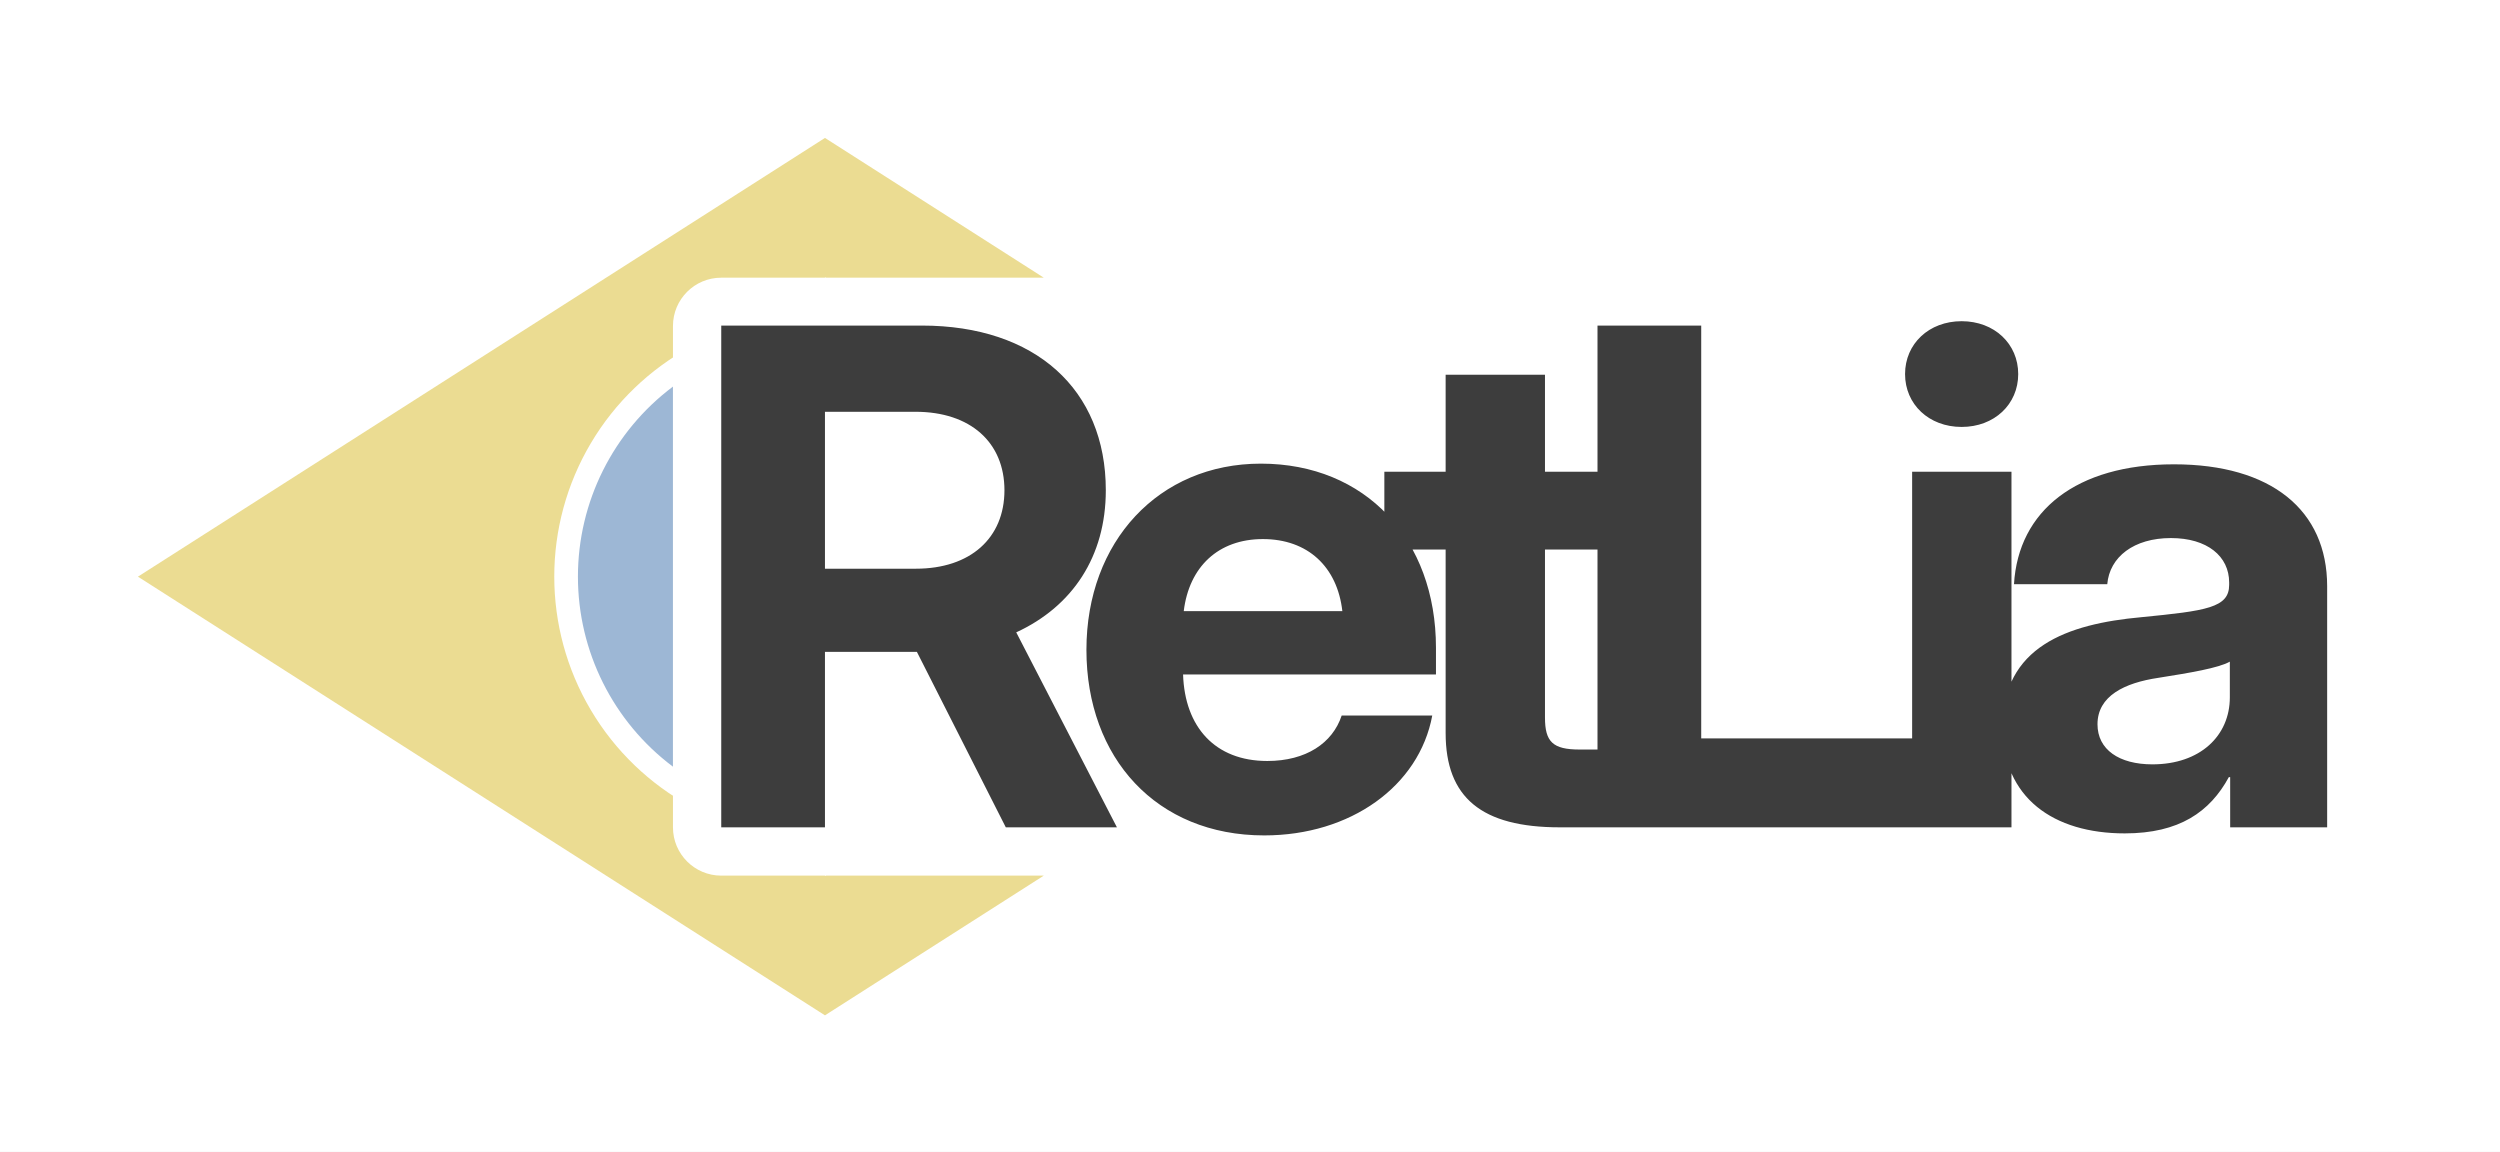
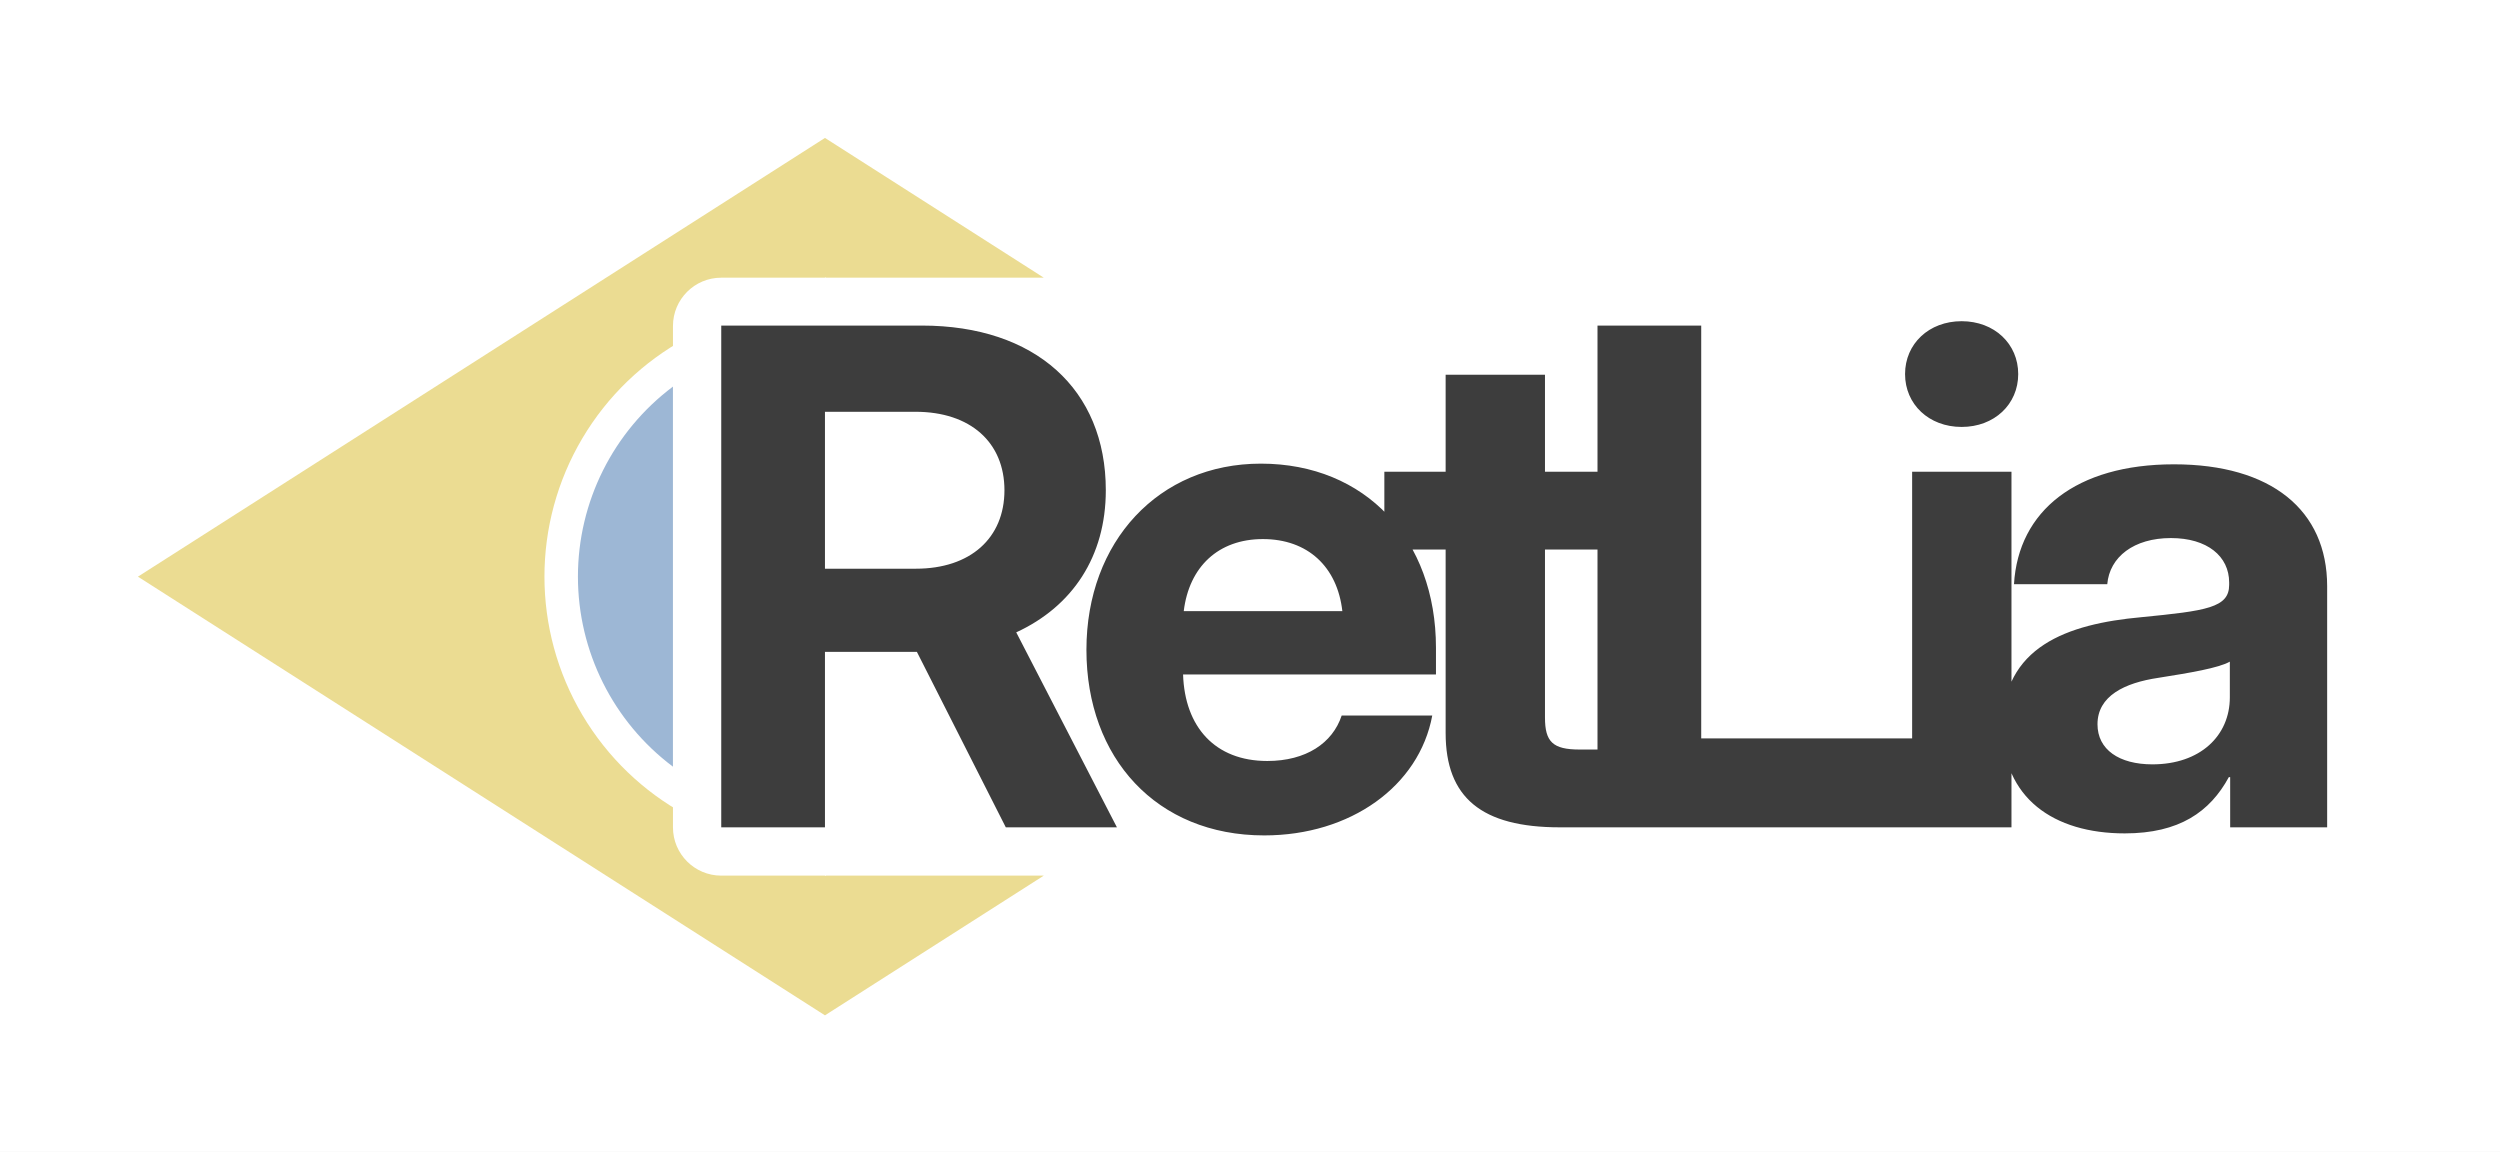
<svg xmlns="http://www.w3.org/2000/svg" width="725" height="334" viewBox="0 0 725 334">
  <rect width="100%" height="100%" fill="#fff" />
-   <path d="M239.24 40.00L302.70 80.53L239.24 80.53L239.24 91.38A75.89 75.89 0 1 0 239.24 243.07L239.24 253.93L302.70 253.93L239.24 294.45L40.00 167.23Z" fill="#EBDC92" />
+   <path d="M239.24 40.00L302.70 80.53L239.24 80.53L239.24 88.58A78.69 78.69 0 1 0 239.24 245.87L239.24 253.93L302.70 253.93L239.24 294.45L40.00 167.23Z" fill="#EBDC92" />
  <path d="M195.16 112.11A68.89 68.89 0 0 0 195.16 222.34Z" fill="#9DB7D5" />
  <path d="M239.54 80.53H209.16A14.00 14.00 0 0 0 195.16 94.53V239.93A14.00 14.00 0 0 0 209.16 253.93H239.54Z" fill="#fff" />
  <path d="M209.161 239.925H239.239V189.046H265.606C265.704 189.046 265.802 189.046 265.899 189.046L291.681 239.925H323.907L294.708 183.382C311.016 175.863 320.684 161.409 320.684 142.171C320.684 112.874 300.177 94.417 267.364 94.417H209.161ZM239.239 164.925V119.417H265.509C281.427 119.417 291.29 128.304 291.29 142.171C291.29 156.038 281.427 164.925 265.606 164.925ZM366.626 242.269C391.626 242.269 411.548 228.011 415.356 207.503H389.087C386.45 215.511 378.735 220.687 367.505 220.687C352.368 220.687 343.579 210.823 343.091 195.589H416.431V187.874C416.431 156.429 396.02 134.456 365.649 134.456C336.059 134.456 315.063 157.015 315.063 188.46C315.063 219.808 335.376 242.269 366.626 242.269ZM343.286 177.23C344.849 164.339 353.345 156.331 366.235 156.331C379.224 156.331 387.817 164.339 389.282 177.23ZM469.138 136.8H448.044V108.675H419.235V136.8H401.462V159.359H419.235V212.581C419.235 231.331 429.684 239.925 452.341 239.925H469.138V217.366H458.102C450.29 217.366 448.044 215.12 448.044 208.089V159.359H469.138ZM463.274 239.925H559.466V214.144H493.352V94.417H463.274ZM554.519 239.925H583.327V136.8H554.519ZM568.874 123.812C578.347 123.812 585.281 117.269 585.281 108.48C585.281 99.691 578.347 93.148 568.874 93.148C559.402 93.148 552.468 99.691 552.468 108.48C552.468 117.269 559.402 123.812 568.874 123.812ZM616.183 241.683C632.003 241.683 640.89 235.433 646.359 225.374H646.749V239.925H674.874V170.003C674.874 147.933 658.663 134.652 630.441 134.652C602.12 134.652 585.324 148.128 584.054 169.417H611.105C611.788 161.507 618.82 156.038 629.562 156.038C640.109 156.038 646.456 161.312 646.456 168.929V169.613C646.456 176.253 639.816 177.132 620.968 178.988C599.484 180.941 580.734 187.581 580.734 210.823C580.734 231.429 595.577 241.683 616.183 241.683ZM624.191 221.663C614.523 221.663 608.273 217.366 608.273 210.042C608.273 201.839 616.085 198.03 625.949 196.566C635.226 195.101 643.331 193.734 646.652 191.878V202.23C646.652 213.363 638.058 221.663 624.191 221.663Z" fill="#3D3D3D" />
</svg>
